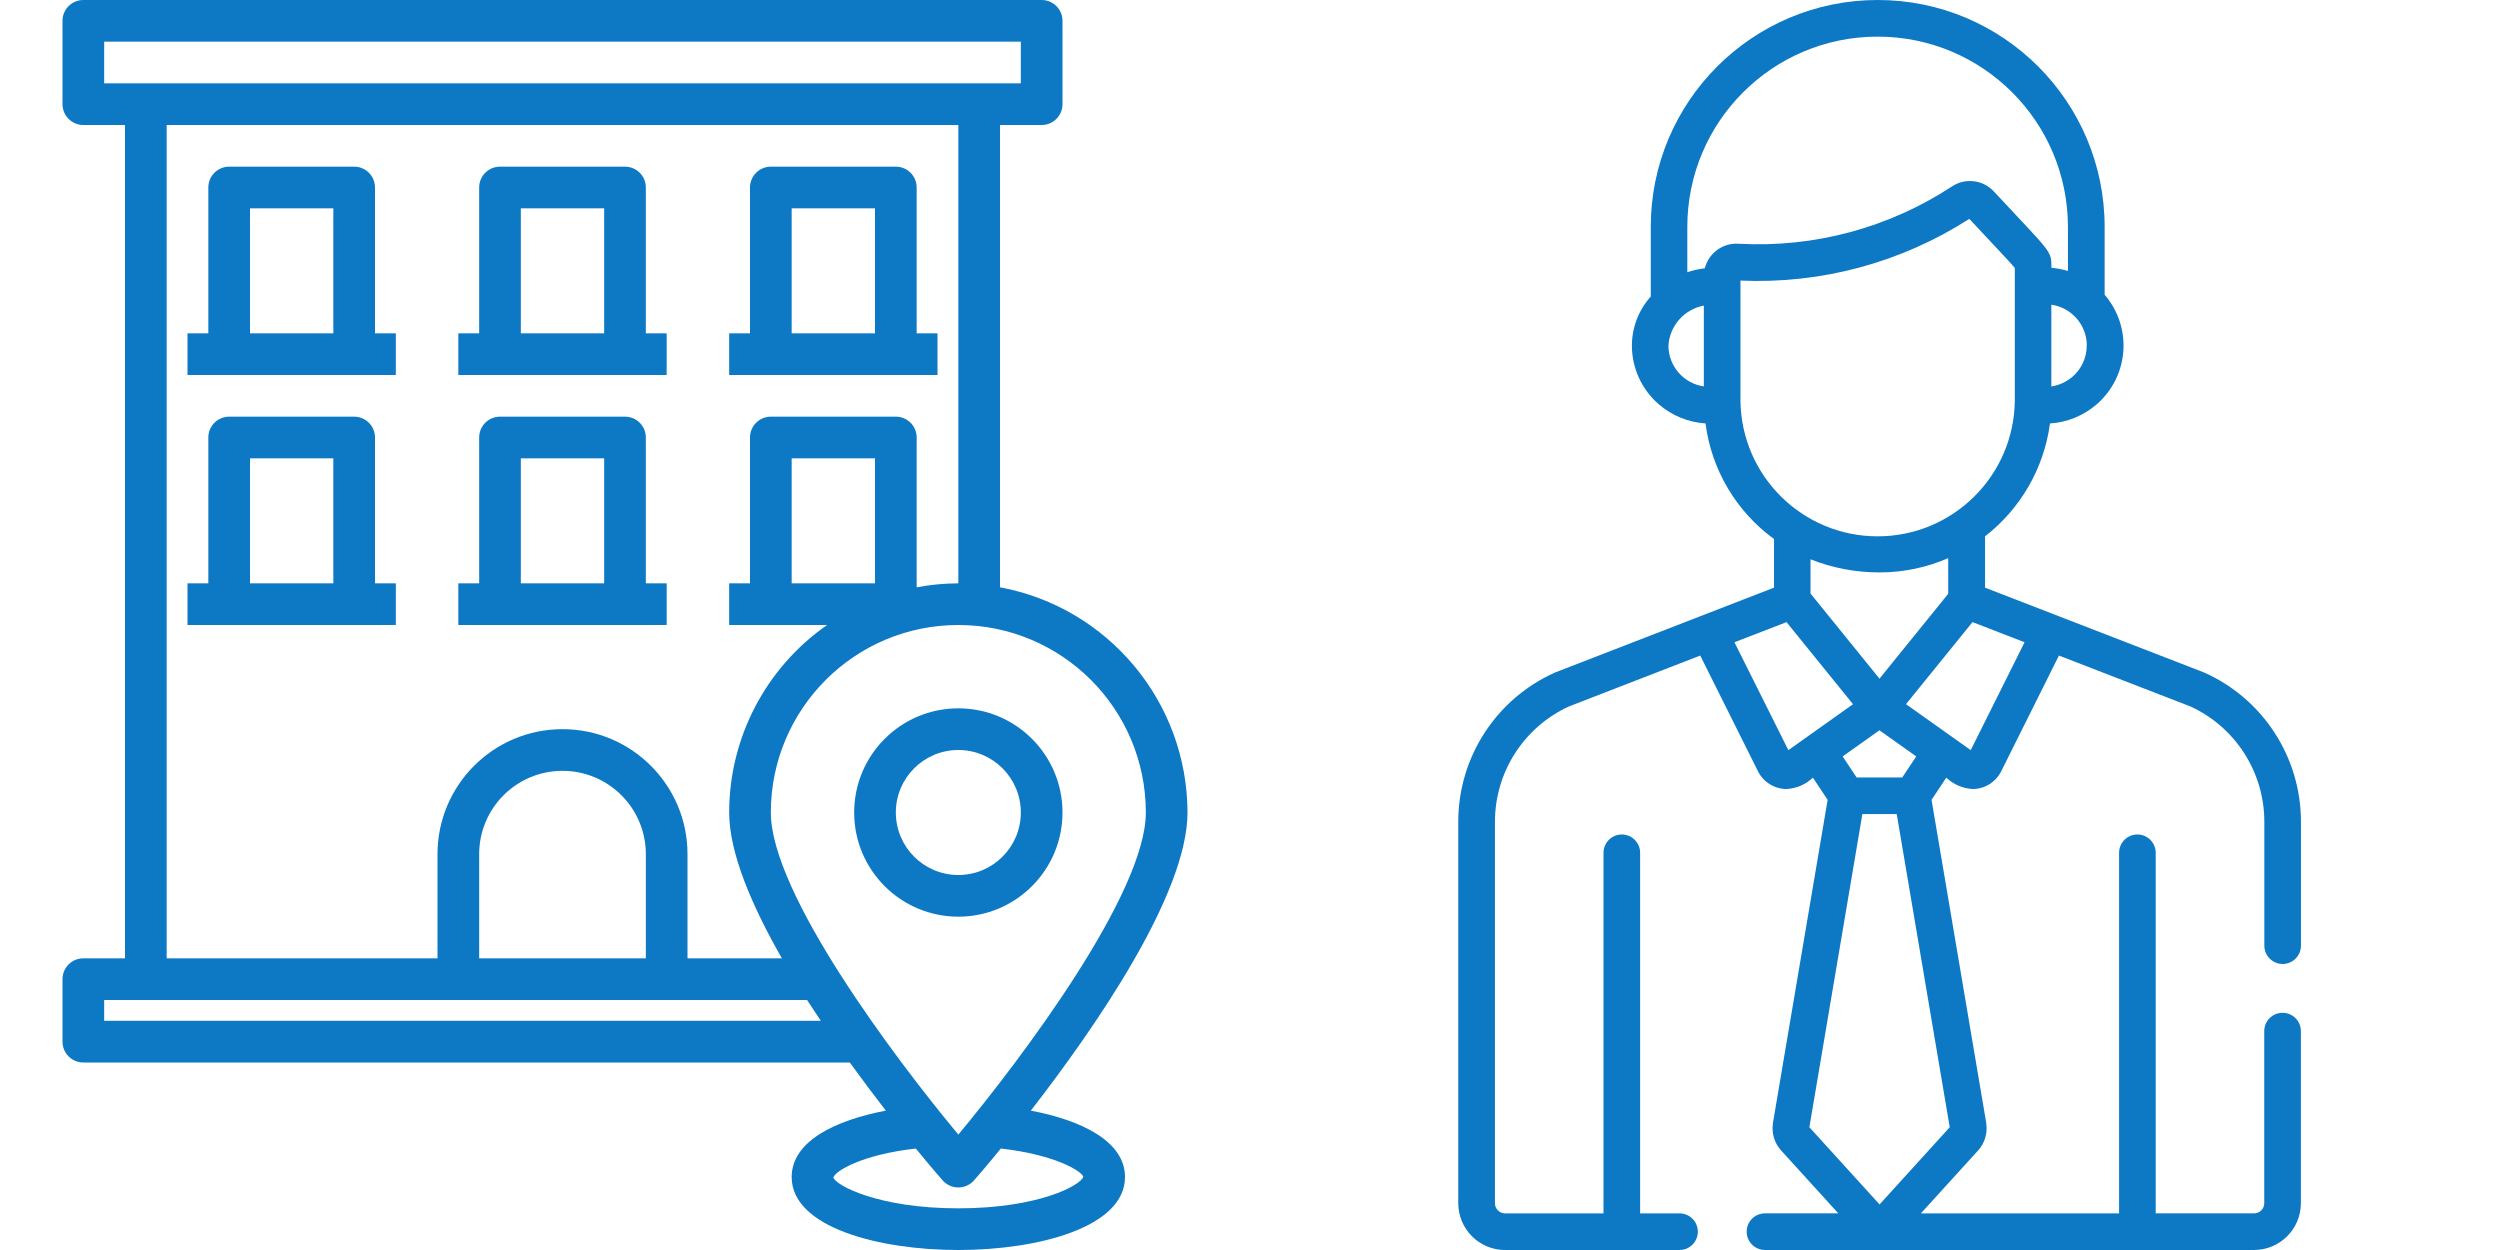
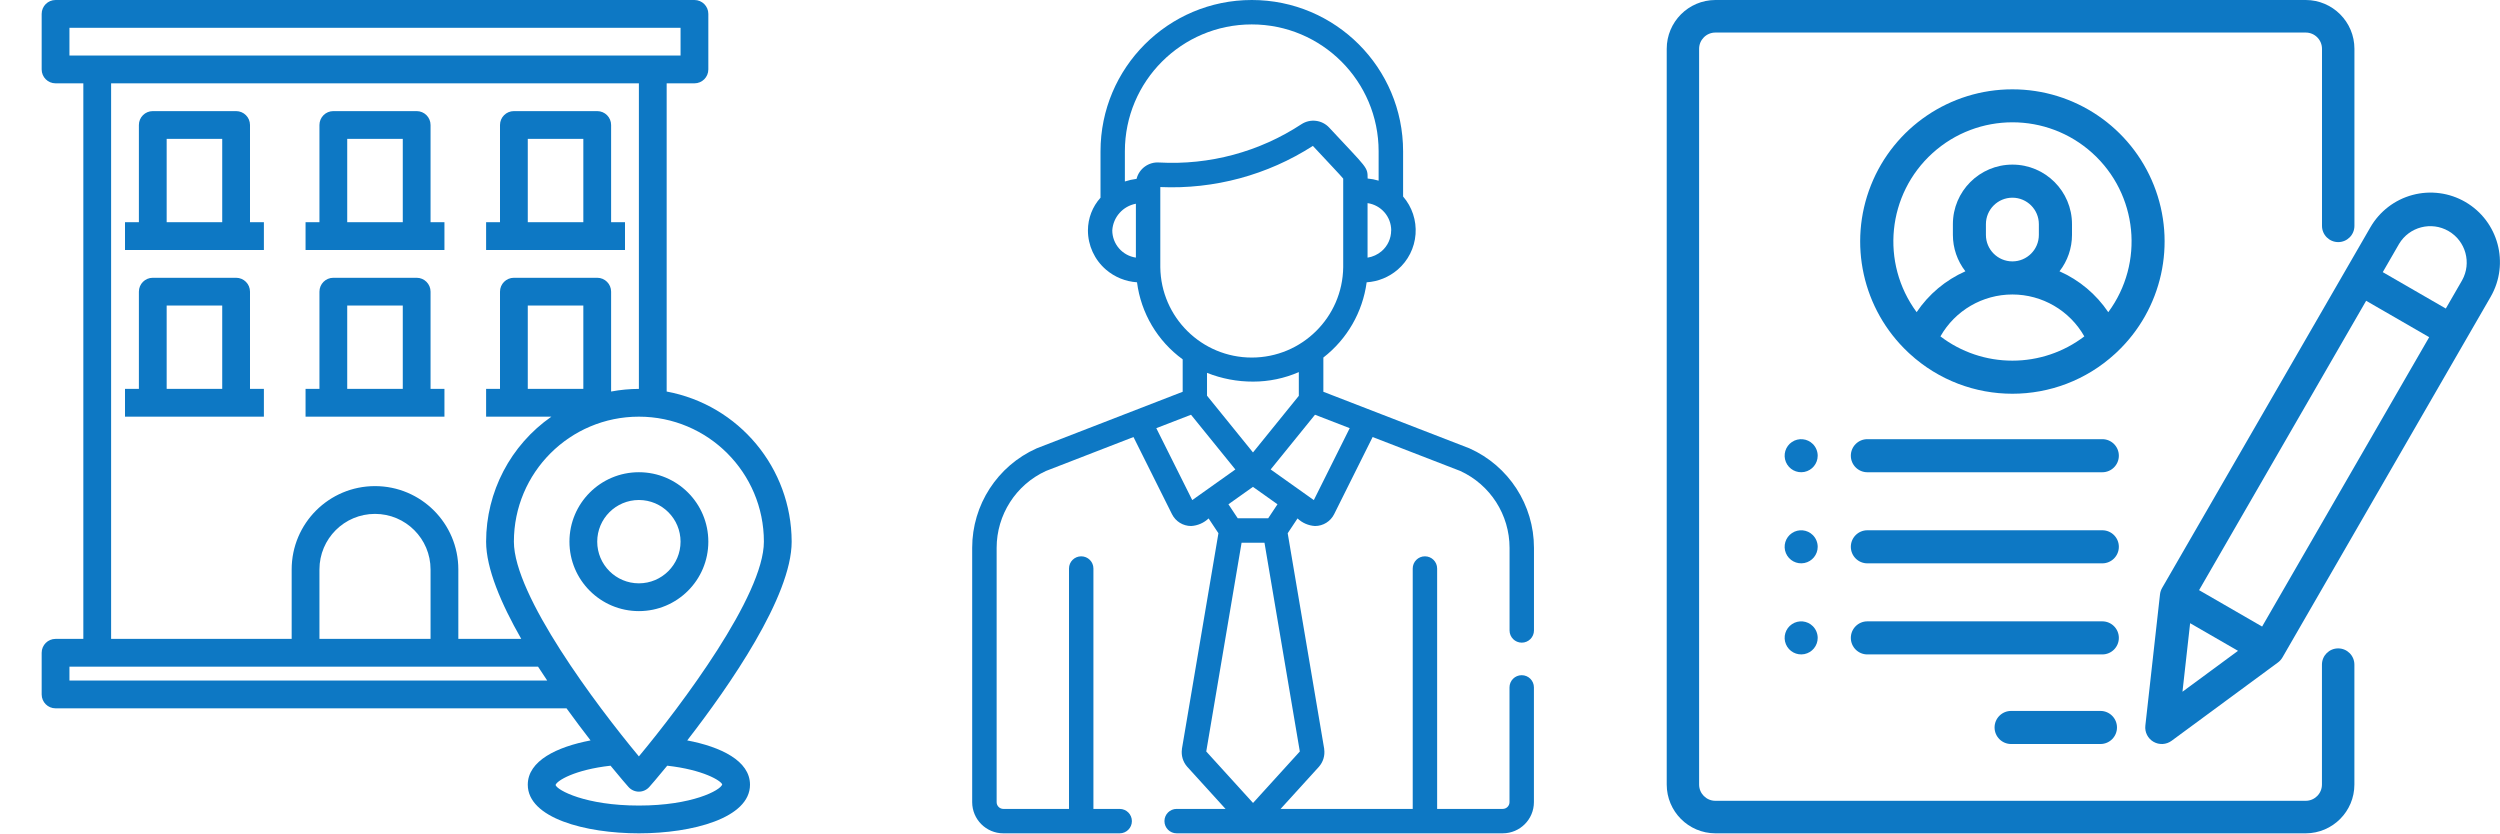
- <svg xmlns="http://www.w3.org/2000/svg" id="icons_spite_60_dark" width="120" height="60" viewBox="0 0 120 60">
+ <svg xmlns="http://www.w3.org/2000/svg" id="icons_spite_60_dark" width="180" height="60.002" viewBox="0 0 180 60.002">
  <g id="building" transform="translate(0 -12)">
    <rect id="Rectangle_1" data-name="Rectangle 1" width="60" height="60" transform="translate(0 12)" fill="#eee" opacity="0" />
    <g id="building-2" data-name="building" transform="translate(-2 10)">
      <path id="Path_683" data-name="Path 683" d="M43,41a5,5,0,1,0,5-5,5,5,0,0,0-5,5Zm8,0a3,3,0,1,1-3-3A3,3,0,0,1,51,41Z" fill="#0d78c4" />
      <path id="Path_684" data-name="Path 684" d="M51.48,55.31C54.52,51.39,59,44.94,59,41a11.021,11.021,0,0,0-9-10.81V8h2a1,1,0,0,0,1-1V3a1,1,0,0,0-1-1H6A1,1,0,0,0,5,3V7A1,1,0,0,0,6,8H8V48H6a1,1,0,0,0-1,1v3a1,1,0,0,0,1,1H42.79c.6.83,1.19,1.61,1.73,2.31C42.11,55.77,40,56.77,40,58.5c0,2.4,4.15,3.5,8,3.5s8-1.1,8-3.5C56,56.77,53.89,55.77,51.48,55.31ZM7,6V4H51V6ZM45,22H39a1,1,0,0,0-1,1v7H37v2h4.7A10.976,10.976,0,0,0,37,41c0,1.93,1.08,4.46,2.53,7H35V43a6,6,0,0,0-12,0v5H10V8H48V30a11.023,11.023,0,0,0-2,.19V23A1,1,0,0,0,45,22Zm-1,2v6H40V24ZM33,43v5H25V43a4,4,0,0,1,8,0ZM7,51V50H40.74c.22.34.44.67.66,1ZM39,41a9,9,0,0,1,18,0c0,3.87-5.93,11.77-9,15.46C44.93,52.77,39,44.87,39,41Zm9,19c-3.84,0-5.88-1.1-6-1.48.09-.31,1.37-1.1,3.96-1.39.71.87,1.2,1.43,1.29,1.53a1,1,0,0,0,1.5,0c.09-.1.58-.66,1.29-1.53,2.59.29,3.87,1.08,3.96,1.35C53.88,58.9,51.84,60,48,60Z" fill="#0d78c4" />
      <path id="Path_685" data-name="Path 685" d="M46,18V11a1,1,0,0,0-1-1H39a1,1,0,0,0-1,1v7H37v2H47V18Zm-2,0H40V12h4Z" fill="#0d78c4" />
      <path id="Path_686" data-name="Path 686" d="M33,18V11a1,1,0,0,0-1-1H26a1,1,0,0,0-1,1v7H24v2H34V18Zm-2,0H27V12h4Z" fill="#0d78c4" />
      <path id="Path_687" data-name="Path 687" d="M20,18V11a1,1,0,0,0-1-1H13a1,1,0,0,0-1,1v7H11v2H21V18Zm-2,0H14V12h4Z" fill="#0d78c4" />
      <path id="Path_688" data-name="Path 688" d="M20,30V23a1,1,0,0,0-1-1H13a1,1,0,0,0-1,1v7H11v2H21V30Zm-2,0H14V24h4Z" fill="#0d78c4" />
      <path id="Path_689" data-name="Path 689" d="M33,30V23a1,1,0,0,0-1-1H26a1,1,0,0,0-1,1v7H24v2H34V30Zm-2,0H27V24h4Z" fill="#0d78c4" />
    </g>
  </g>
  <g id="employee" transform="translate(60 -12)">
    <rect id="Rectangle_1-2" data-name="Rectangle 1" width="60" height="60" transform="translate(0 12)" fill="#eee" opacity="0" />
    <g id="employee-2" data-name="employee" transform="translate(-73.447 12)">
      <g id="Group_108" data-name="Group 108" transform="translate(83.447)">
        <path id="Path_690" data-name="Path 690" d="M123.01,48.614a.879.879,0,0,0-.879.879v8.263a.486.486,0,0,1-.485.485h-4.725V40.934a.879.879,0,0,0-1.758,0V58.242H105.65l2.759-3.035a1.576,1.576,0,0,0,.38-1.264c0-.009,0-.018,0-.027l-2.628-15.523.708-1.066a1.993,1.993,0,0,0,1.258.546,1.539,1.539,0,0,0,1.378-.852h0l2.771-5.555,6.314,2.445a6.09,6.09,0,0,1,3.545,5.536v5.945a.879.879,0,0,0,1.758,0V39.447a7.844,7.844,0,0,0-4.639-7.163l-.017-.007-10.508-4.069V25.743a8.235,8.235,0,0,0,3.117-5.417,3.8,3.8,0,0,0,2.235-.912,3.731,3.731,0,0,0,.389-5.265V10.893a10.893,10.893,0,1,0-21.786,0v3.341a3.529,3.529,0,0,0-.906,2.352,3.724,3.724,0,0,0,1.3,2.828,3.8,3.8,0,0,0,2.234.911A8.148,8.148,0,0,0,98.6,25.873v2.334L88.1,32.276l-.017.007a7.844,7.844,0,0,0-4.639,7.163v18.31A2.246,2.246,0,0,0,85.69,60h8.374a.879.879,0,1,0,0-1.758H92.173V40.934a.879.879,0,0,0-1.758,0V58.242H85.69a.486.486,0,0,1-.485-.485V39.447a6.09,6.09,0,0,1,3.544-5.535l6.309-2.446,2.772,5.555a1.539,1.539,0,0,0,1.378.852,1.992,1.992,0,0,0,1.258-.546l.708,1.066L98.546,53.916c0,.009,0,.018,0,.026a1.576,1.576,0,0,0,.38,1.264l2.759,3.035H98.166a.879.879,0,1,0,0,1.758h23.48a2.246,2.246,0,0,0,2.243-2.243V49.493A.879.879,0,0,0,123.01,48.614ZM110.626,30.828l-2.584,5.179L104.935,33.8l3.192-3.939Zm-5.2,5.48-.67,1.009h-2.192l-.67-1.009,1.766-1.254Zm-5.074-7.818V26.846a8.918,8.918,0,0,0,3.323.63,8.251,8.251,0,0,0,3.287-.685V28.5l-3.3,4.076Zm13.258-11.9a1.969,1.969,0,0,1-.684,1.494,2.047,2.047,0,0,1-1.015.467V14.625A1.988,1.988,0,0,1,113.615,16.587ZM95.231,18.548a1.986,1.986,0,0,1-1.7-1.962,2.087,2.087,0,0,1,1.7-1.917Zm.047-5.67a4.345,4.345,0,0,0-.84.189V10.893a9.135,9.135,0,1,1,18.27,0v2.114a3.907,3.907,0,0,0-.792-.153c0-.848.007-.684-2.767-3.667a1.564,1.564,0,0,0-2-.243A16.945,16.945,0,0,1,96.908,11.7,1.563,1.563,0,0,0,95.279,12.878Zm1.711,6.362V13.468a18.782,18.782,0,0,0,10.985-2.963c1.272,1.366,1.961,2.083,2.184,2.355v6.38a6.585,6.585,0,0,1-13.169,0Zm2.3,16.767L96.7,30.828l2.5-.966,3.192,3.94Zm1.008,18.1,2.544-15.031h1.649l2.544,15.031-3.368,3.706Z" transform="translate(-83.447)" fill="#0d78c4" />
      </g>
    </g>
  </g>
+   <g id="resume" transform="translate(120 -12)">
+     <rect id="Rectangle_1-3" data-name="Rectangle 1" width="60" height="60" transform="translate(0 12)" fill="#eee" opacity="0" />
+     <g id="resume-2" data-name="resume" transform="translate(-0.007 12)">
+       <g id="Group_143" data-name="Group 143" transform="translate(0.007)">
+         <g id="Group_142" data-name="Group 142" transform="translate(0)">
+           <path id="Path_737" data-name="Path 737" d="M48.358,17.432a1.17,1.17,0,0,0,1.168-1.172V3.516A3.514,3.514,0,0,0,46.023,0H3.511a3.514,3.514,0,0,0-3.5,3.516v52.97A3.514,3.514,0,0,0,3.511,60H46.023a3.514,3.514,0,0,0,3.5-3.516V47.852a1.168,1.168,0,1,0-2.336,0v8.634a1.171,1.171,0,0,1-1.168,1.172H3.511a1.171,1.171,0,0,1-1.168-1.172V3.516A1.171,1.171,0,0,1,3.511,2.344H46.023a1.171,1.171,0,0,1,1.168,1.172V16.26A1.17,1.17,0,0,0,48.358,17.432Z" transform="translate(-0.007 0)" fill="#0d78c4" />
+         </g>
+       </g>
+       <g id="Group_145" data-name="Group 145" transform="translate(13.94 6.432)">
+         <g id="Group_144" data-name="Group 144">
+           <path id="Path_738" data-name="Path 738" d="M130.966,54a10.953,10.953,0,0,0-7.518,18.924,1.179,1.179,0,0,0,.128.119,10.938,10.938,0,0,0,14.781,0,1.191,1.191,0,0,0,.128-.119A10.953,10.953,0,0,0,130.966,54Zm0,19.535a8.531,8.531,0,0,1-5.181-1.747,5.956,5.956,0,0,1,10.361,0A8.531,8.531,0,0,1,130.966,73.535Zm-1.906-9.053v-.774a1.906,1.906,0,1,1,3.812,0v.774a1.906,1.906,0,1,1-3.812,0Zm8.808,5.561a8.264,8.264,0,0,0-3.51-2.942,4.266,4.266,0,0,0,.9-2.619v-.774a4.288,4.288,0,0,0-8.576,0v.774a4.266,4.266,0,0,0,.9,2.619,8.264,8.264,0,0,0-3.51,2.942,8.576,8.576,0,1,1,13.8,0Z" transform="translate(-120.007 -54)" fill="#0d78c4" />
+         </g>
+       </g>
+       <g id="Group_147" data-name="Group 147" transform="translate(23.614 51.187)">
+         <g id="Group_146" data-name="Group 146">
+           <path id="Path_739" data-name="Path 739" d="M209.63,438H203.2a1.191,1.191,0,0,0,0,2.382h6.432a1.191,1.191,0,1,0,0-2.382Z" transform="translate(-202.007 -438)" fill="#0d78c4" />
+         </g>
+       </g>
+       <g id="Group_149" data-name="Group 149" transform="translate(13.265 44.737)">
+         <g id="Group_148" data-name="Group 148">
+           <path id="Path_740" data-name="Path 740" d="M132.113,382H115.2a1.191,1.191,0,0,0,0,2.382h16.915a1.191,1.191,0,1,0,0-2.382Z" transform="translate(-114.007 -382)" fill="#0d78c4" />
+         </g>
+       </g>
+       <g id="Group_151" data-name="Group 151" transform="translate(13.265 38.179)">
+         <g id="Group_150" data-name="Group 150">
+           <path id="Path_741" data-name="Path 741" d="M132.113,326H115.2a1.191,1.191,0,0,0,0,2.382h16.915a1.191,1.191,0,1,0,0-2.382Z" transform="translate(-114.007 -326)" fill="#0d78c4" />
+         </g>
+       </g>
+       <g id="Group_153" data-name="Group 153" transform="translate(8.498 31.62)">
+         <g id="Group_152" data-name="Group 152">
+           <path id="Path_742" data-name="Path 742" d="M73.321,270.349a1.19,1.19,0,1,0,.349.842A1.2,1.2,0,0,0,73.321,270.349Z" transform="translate(-71.287 -270)" fill="#0d78c4" />
+         </g>
+       </g>
+       <g id="Group_155" data-name="Group 155" transform="translate(8.498 38.179)">
+         <g id="Group_154" data-name="Group 154">
+           <path id="Path_743" data-name="Path 743" d="M73.321,326.349a1.19,1.19,0,1,0,.349.842A1.2,1.2,0,0,0,73.321,326.349Z" transform="translate(-71.287 -326)" fill="#0d78c4" />
+         </g>
+       </g>
+       <g id="Group_157" data-name="Group 157" transform="translate(8.498 44.737)">
+         <g id="Group_156" data-name="Group 156">
+           <path id="Path_744" data-name="Path 744" d="M73.321,382.349a1.19,1.19,0,1,0,.349.842A1.2,1.2,0,0,0,73.321,382.349Z" transform="translate(-71.287 -382)" fill="#0d78c4" />
+         </g>
+       </g>
+       <g id="Group_159" data-name="Group 159" transform="translate(13.265 31.62)">
+         <g id="Group_158" data-name="Group 158">
+           <path id="Path_745" data-name="Path 745" d="M132.113,270H115.2a1.191,1.191,0,0,0,0,2.382h16.915a1.191,1.191,0,1,0,0-2.382Z" transform="translate(-114.007 -270)" fill="#0d78c4" />
+         </g>
+       </g>
+       <g id="Group_161" data-name="Group 161" transform="translate(34.468 13.865)">
+         <g id="Group_160" data-name="Group 160">
+           <path id="Path_746" data-name="Path 746" d="M320.628,125.348a5,5,0,0,0-6.834,1.831L298.8,153.142a1.193,1.193,0,0,0-.152.463l-1.055,9.451a1.191,1.191,0,0,0,1.89,1.091l7.657-5.639a1.19,1.19,0,0,0,.325-.364l14.99-25.963A5.009,5.009,0,0,0,320.628,125.348Zm-20.362,35.267.551-4.935,3.447,1.99ZM306,155.922l-4.539-2.621,12.029-20.835,4.539,2.621ZM320.4,130.991l-1.174,2.034-4.539-2.621,1.174-2.034a2.621,2.621,0,0,1,4.539,2.621Z" transform="translate(-297.589 -124.675)" fill="#0d78c4" />
+         </g>
+       </g>
+     </g>
+   </g>
</svg>
